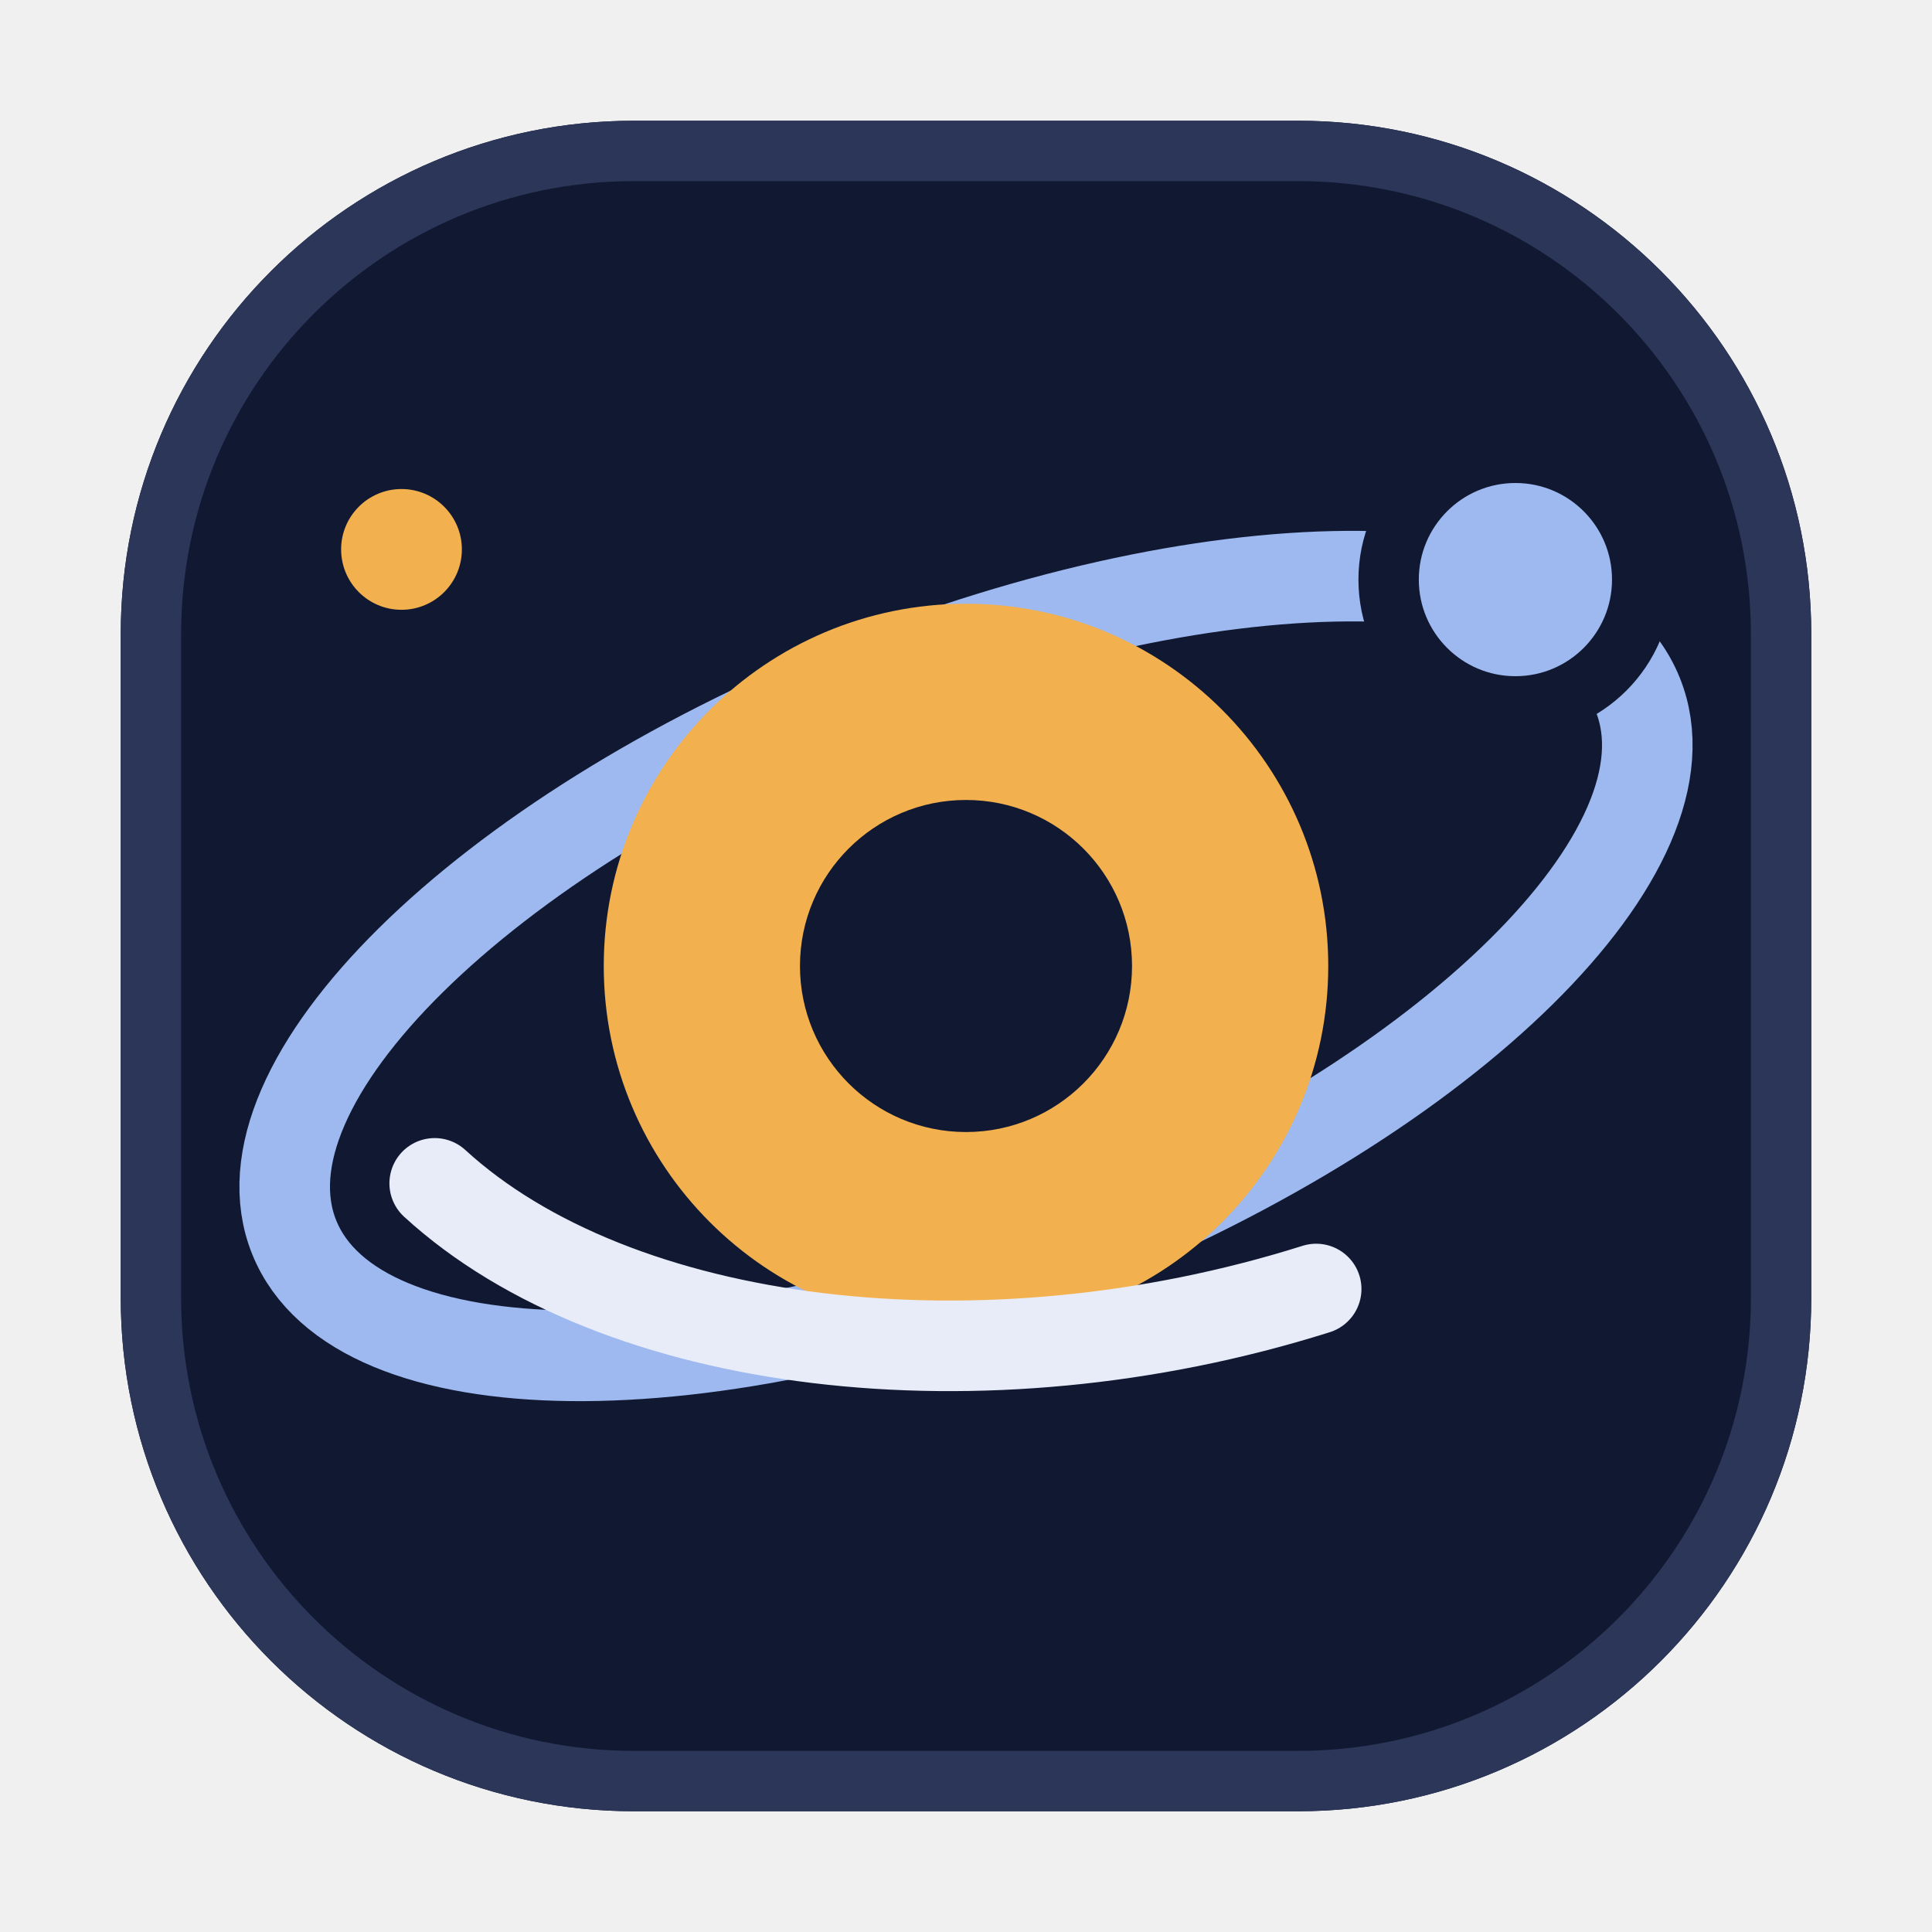
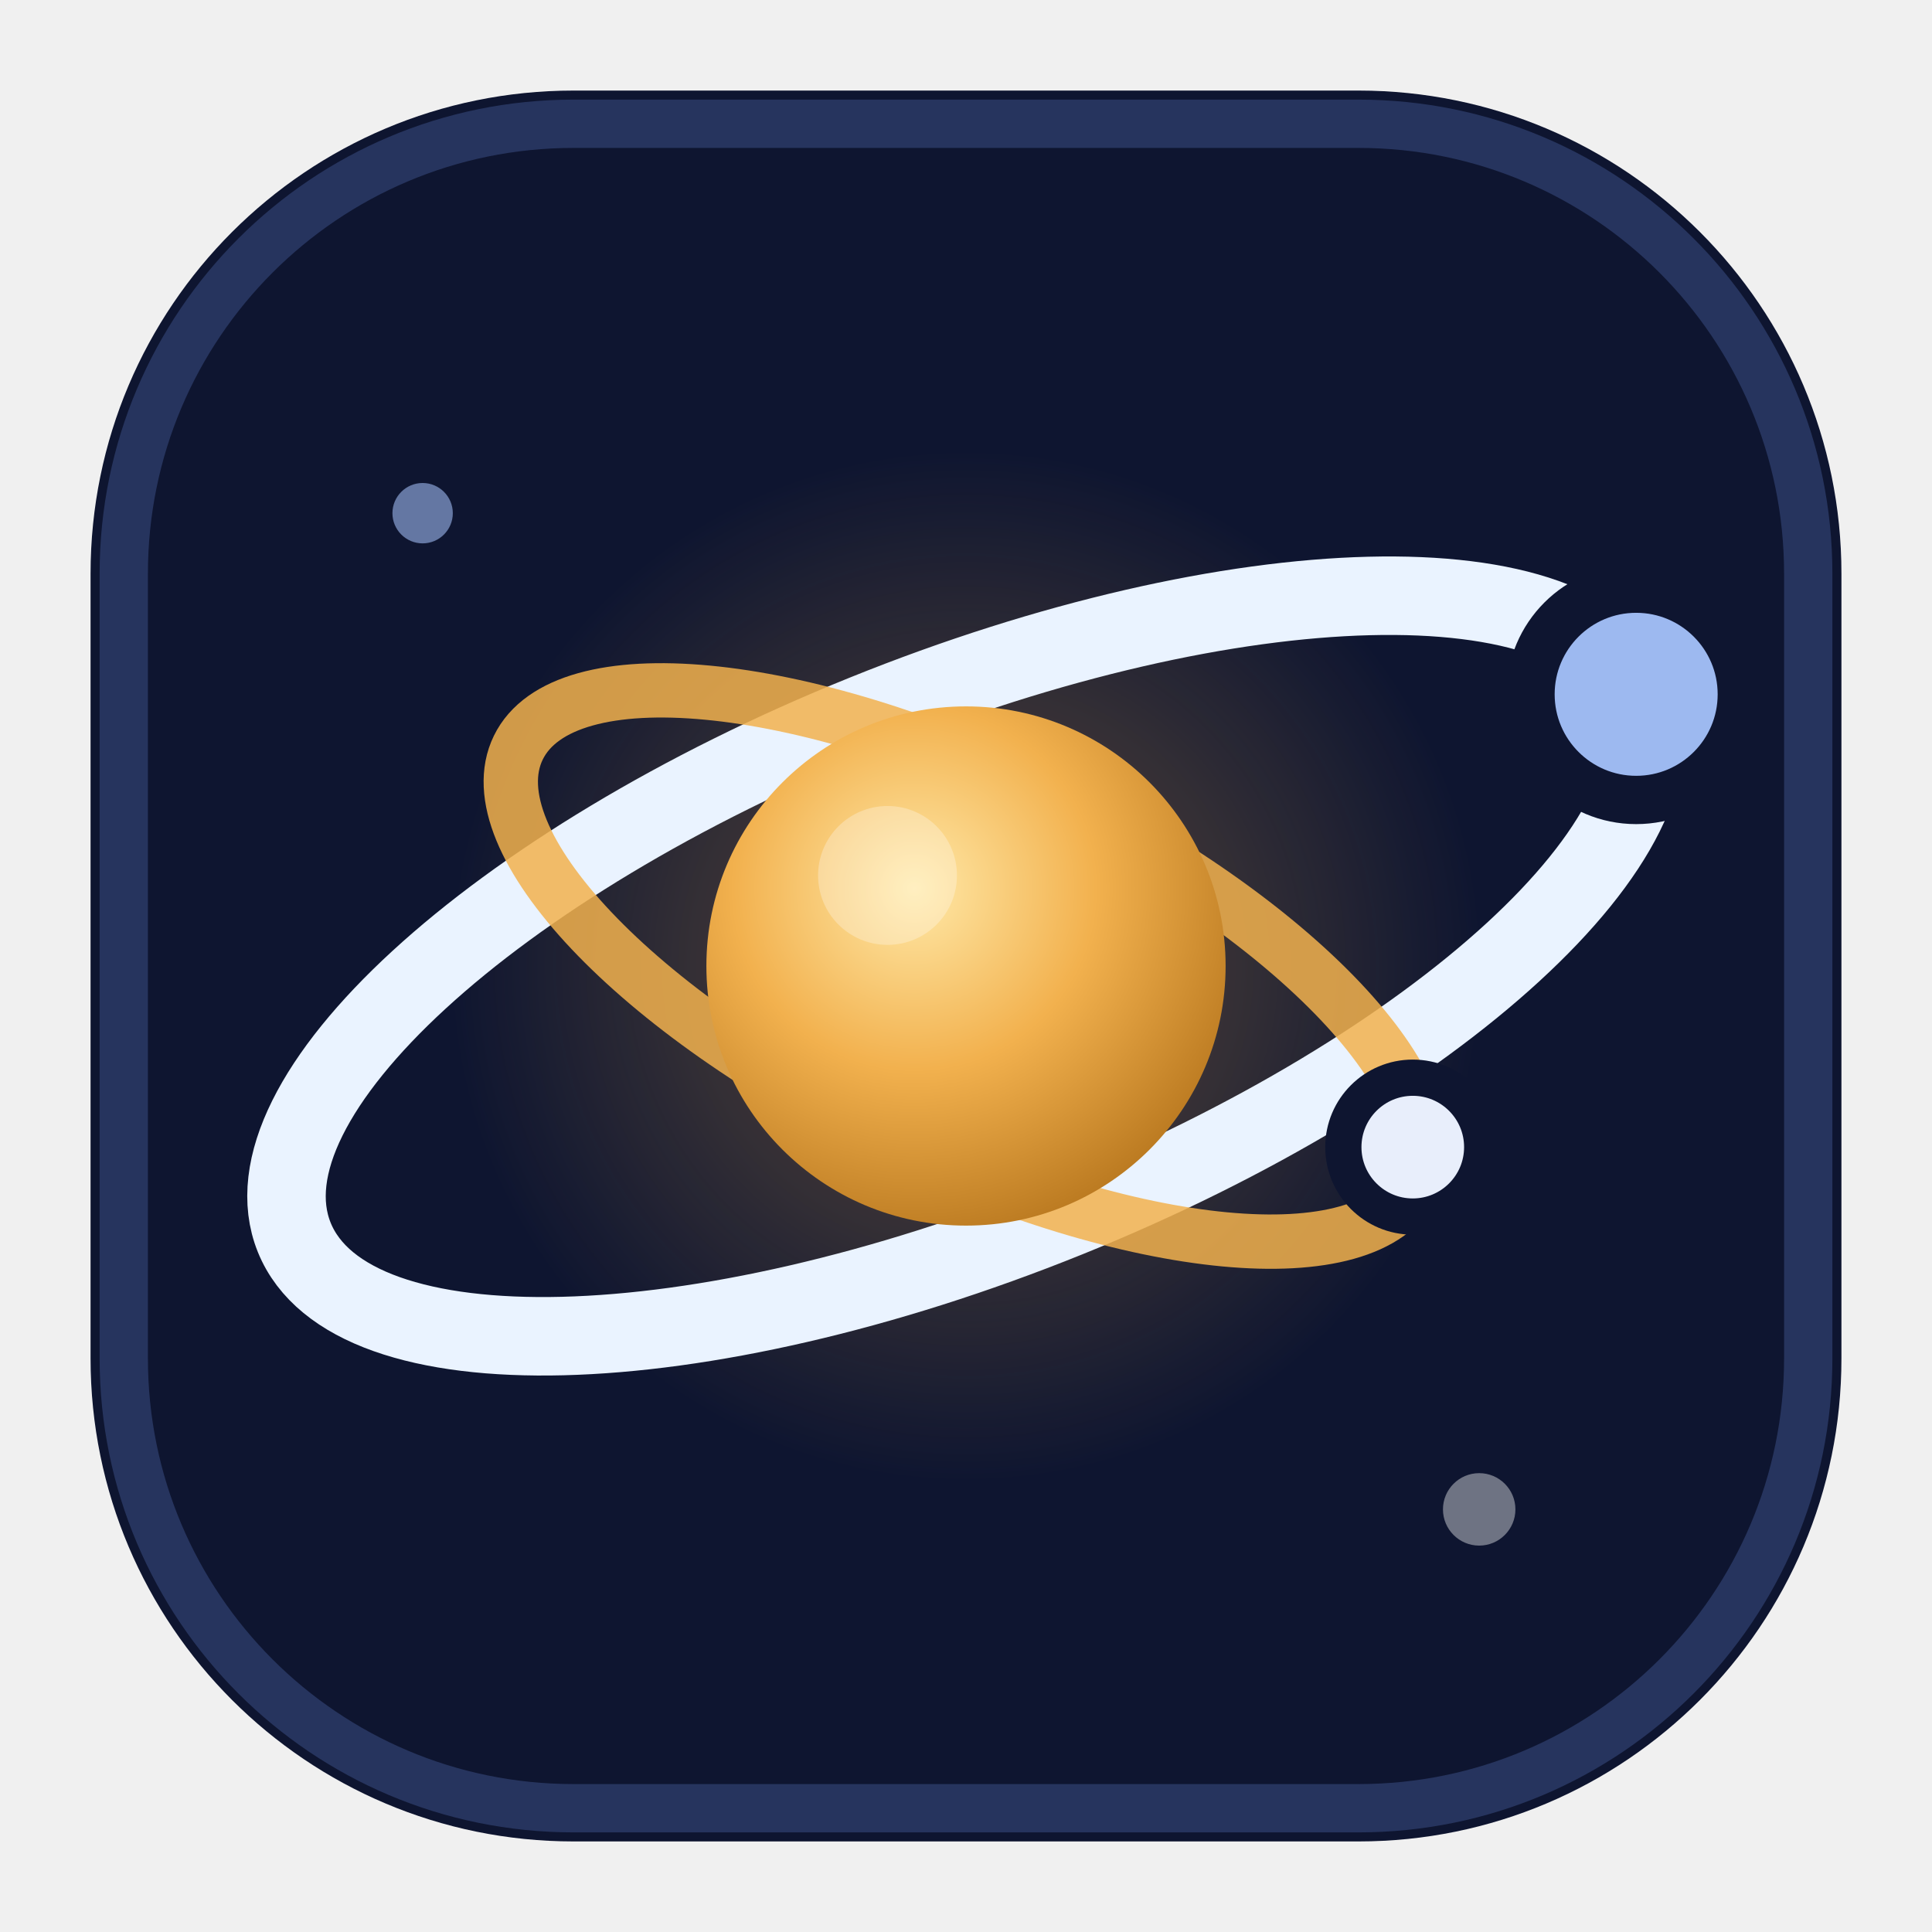
<svg xmlns="http://www.w3.org/2000/svg" viewBox="0 0 64 64" fill="none">
-   <rect x="4" y="4" width="56" height="56" rx="17" fill="#111831" />
-   <rect x="5" y="5" width="54" height="54" rx="16" stroke="#2B3658" stroke-width="2" />
-   <ellipse cx="32" cy="32" rx="24" ry="10" transform="rotate(-22 32 32)" stroke="#9DB9F0" stroke-width="3" />
-   <circle cx="32" cy="32" r="12" fill="#F2B14E" />
-   <circle cx="32" cy="32" r="5.5" fill="#111831" />
-   <path d="M14.4 39.2C20.4 44.7 32.5 46.2 43.6 42.7" stroke="#E8ECF8" stroke-width="3" stroke-linecap="round" />
-   <circle cx="50.2" cy="19.2" r="4.2" fill="#9DB9F0" stroke="#111831" stroke-width="2" />
-   <circle cx="13.3" cy="18.2" r="2" fill="#F2B14E" />
+   <defs>
+     <radialGradient id="sun" cx="40%" cy="35%" r="70%">
+       <stop offset="0" stop-color="#FFE9A8" />
+       <stop offset="0.5" stop-color="#F2B14E" />
+       <stop offset="1" stop-color="#B9781F" />
+     </radialGradient>
+     <linearGradient id="ice" x1="10" y1="12" x2="54" y2="52">
+       <stop offset="0" stop-color="#EAF3FF" />
+       <stop offset="1" stop-color="#7FA8E6" />
+     </linearGradient>
+     <radialGradient id="glow" cx="50%" cy="50%" r="50%">
+       <stop offset="0" stop-color="#F2B14E" stop-opacity="0.35" />
+       <stop offset="1" stop-color="#F2B14E" stop-opacity="0" />
+     </radialGradient>
+   </defs>
+   <rect x="3" y="3" width="58" height="58" rx="16" fill="#0E1530" />
+   <rect x="4.1" y="4.1" width="55.8" height="55.8" rx="14.9" stroke="#26345E" stroke-width="1.6" />
+   <circle cx="32" cy="32" r="17" fill="url(#glow)" />
+   <ellipse cx="32" cy="32" rx="24" ry="9" transform="rotate(-22 32 32)" stroke="url(#ice)" stroke-width="2.6" />
+   <ellipse cx="32" cy="32" rx="16.5" ry="6.2" transform="rotate(26 32 32)" stroke="#F2B14E" stroke-width="1.8" opacity="0.85" />
+   <circle cx="32" cy="32" r="8.6" fill="url(#sun)" />
+   <circle cx="29.4" cy="29" r="2.3" fill="#FFFFFF" opacity="0.28" />
+   <circle cx="54.2" cy="23" r="3.5" fill="#9DB9F0" stroke="#0E1530" stroke-width="1.6" />
+   <circle cx="46.8" cy="38" r="2.3" fill="#E8EEFB" stroke="#0E1530" stroke-width="1.2" />
+   <circle cx="14" cy="17" r="1" fill="#9DB9F0" opacity="0.6" />
+   <circle cx="49" cy="50" r="1.2" fill="#FFFFFF" opacity="0.4" />
</svg>
